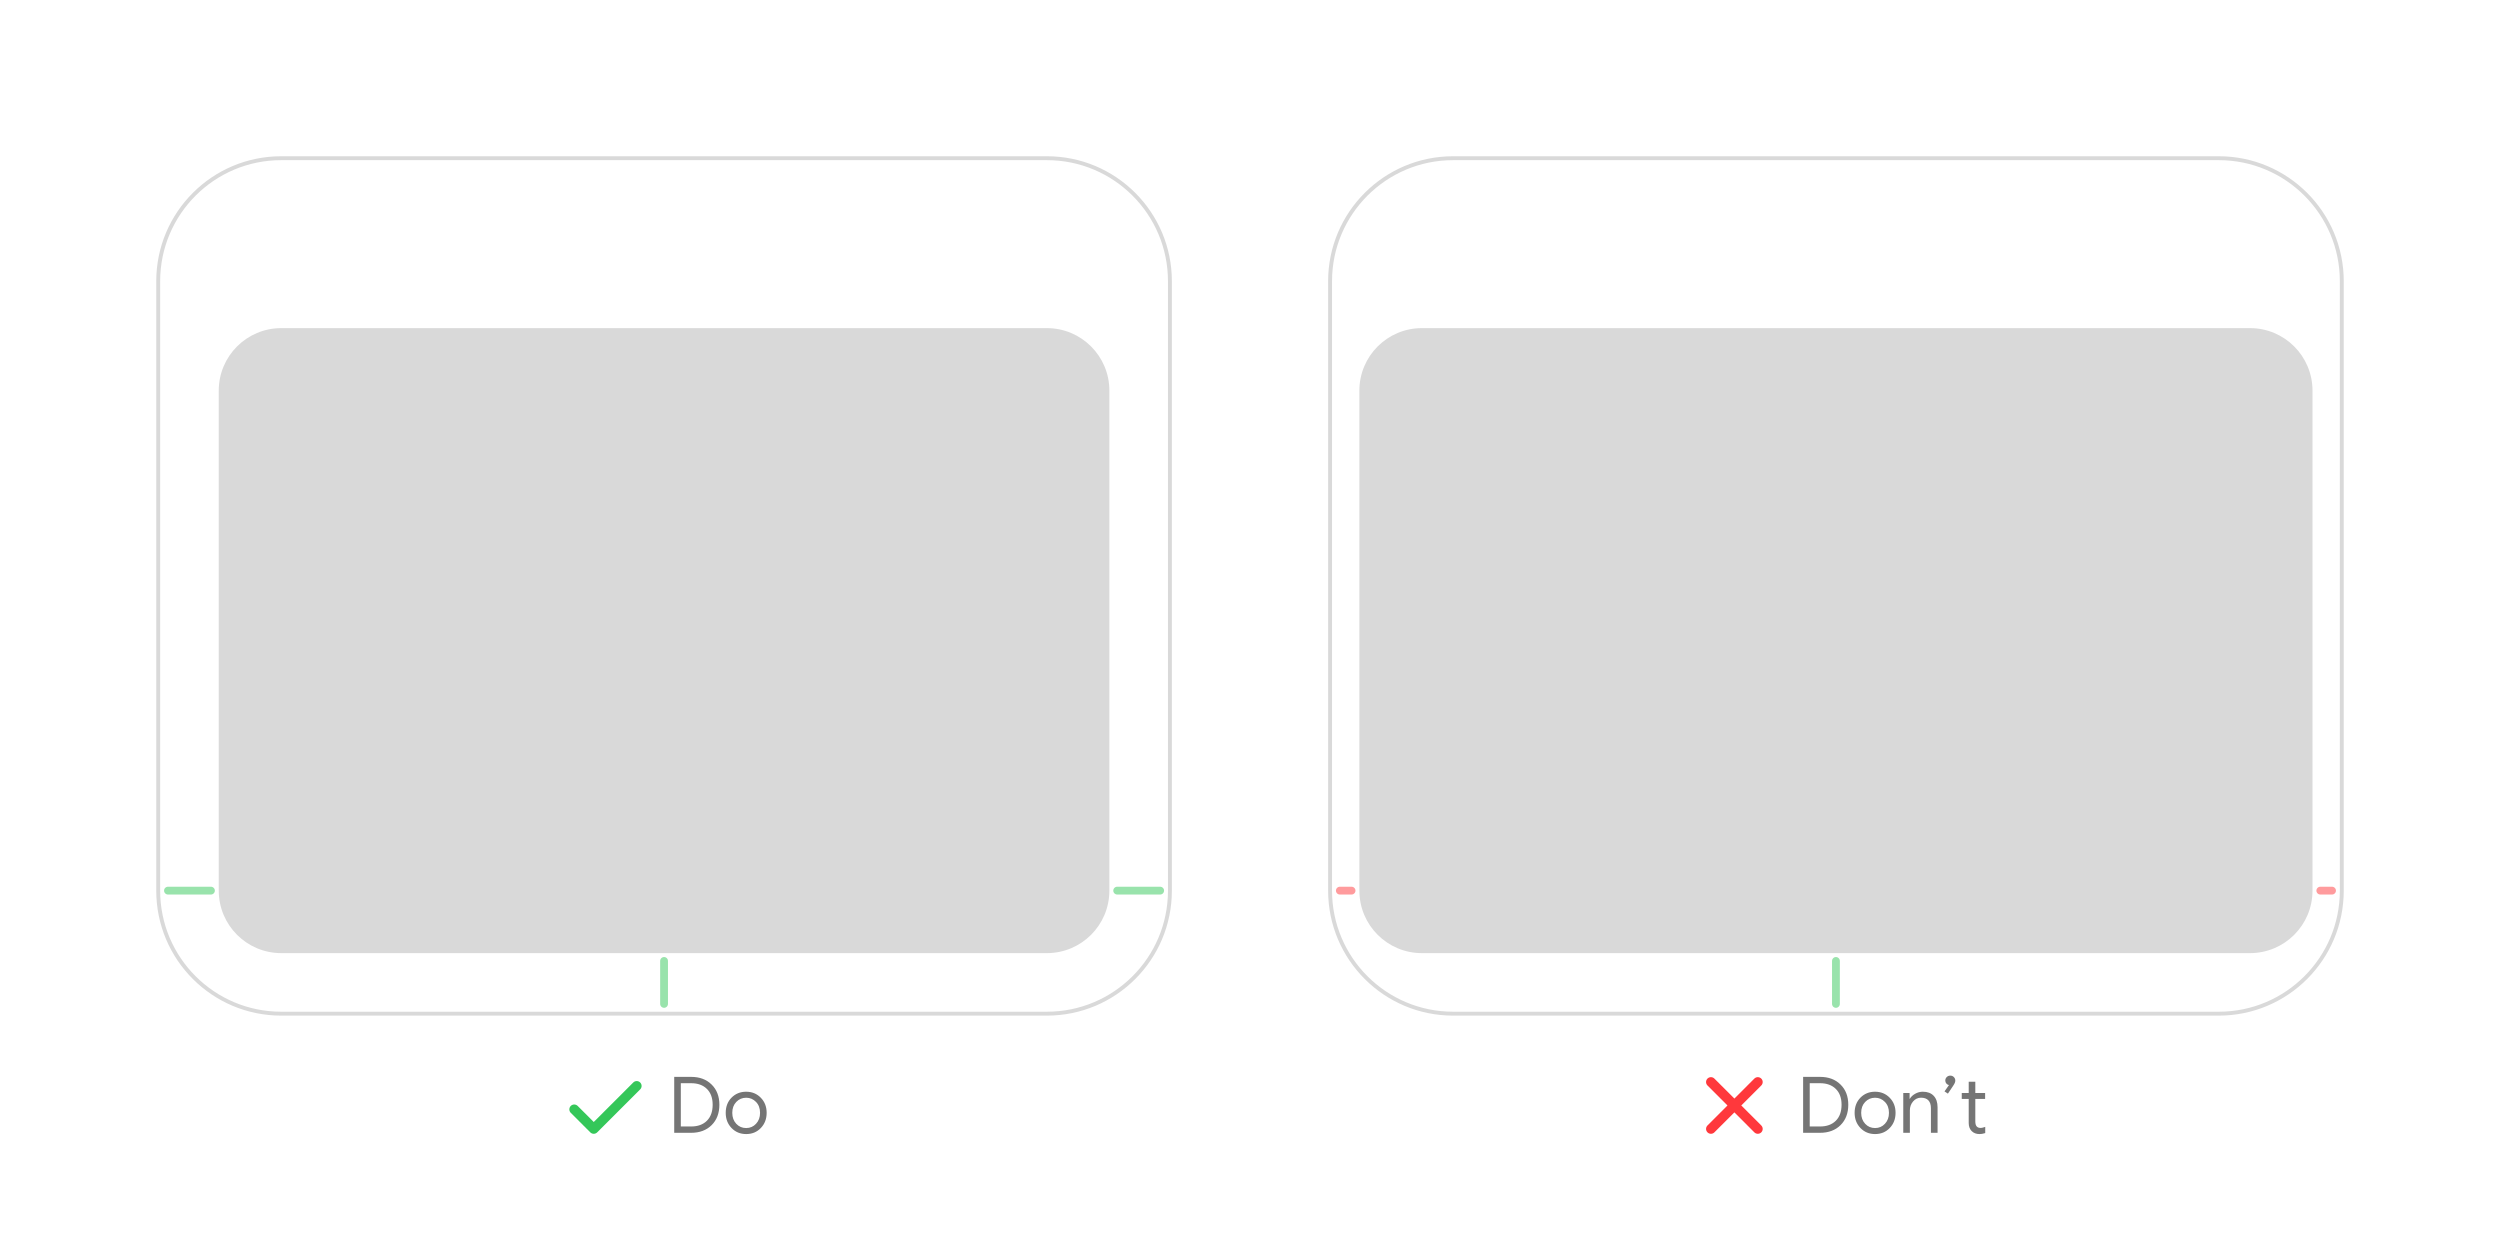
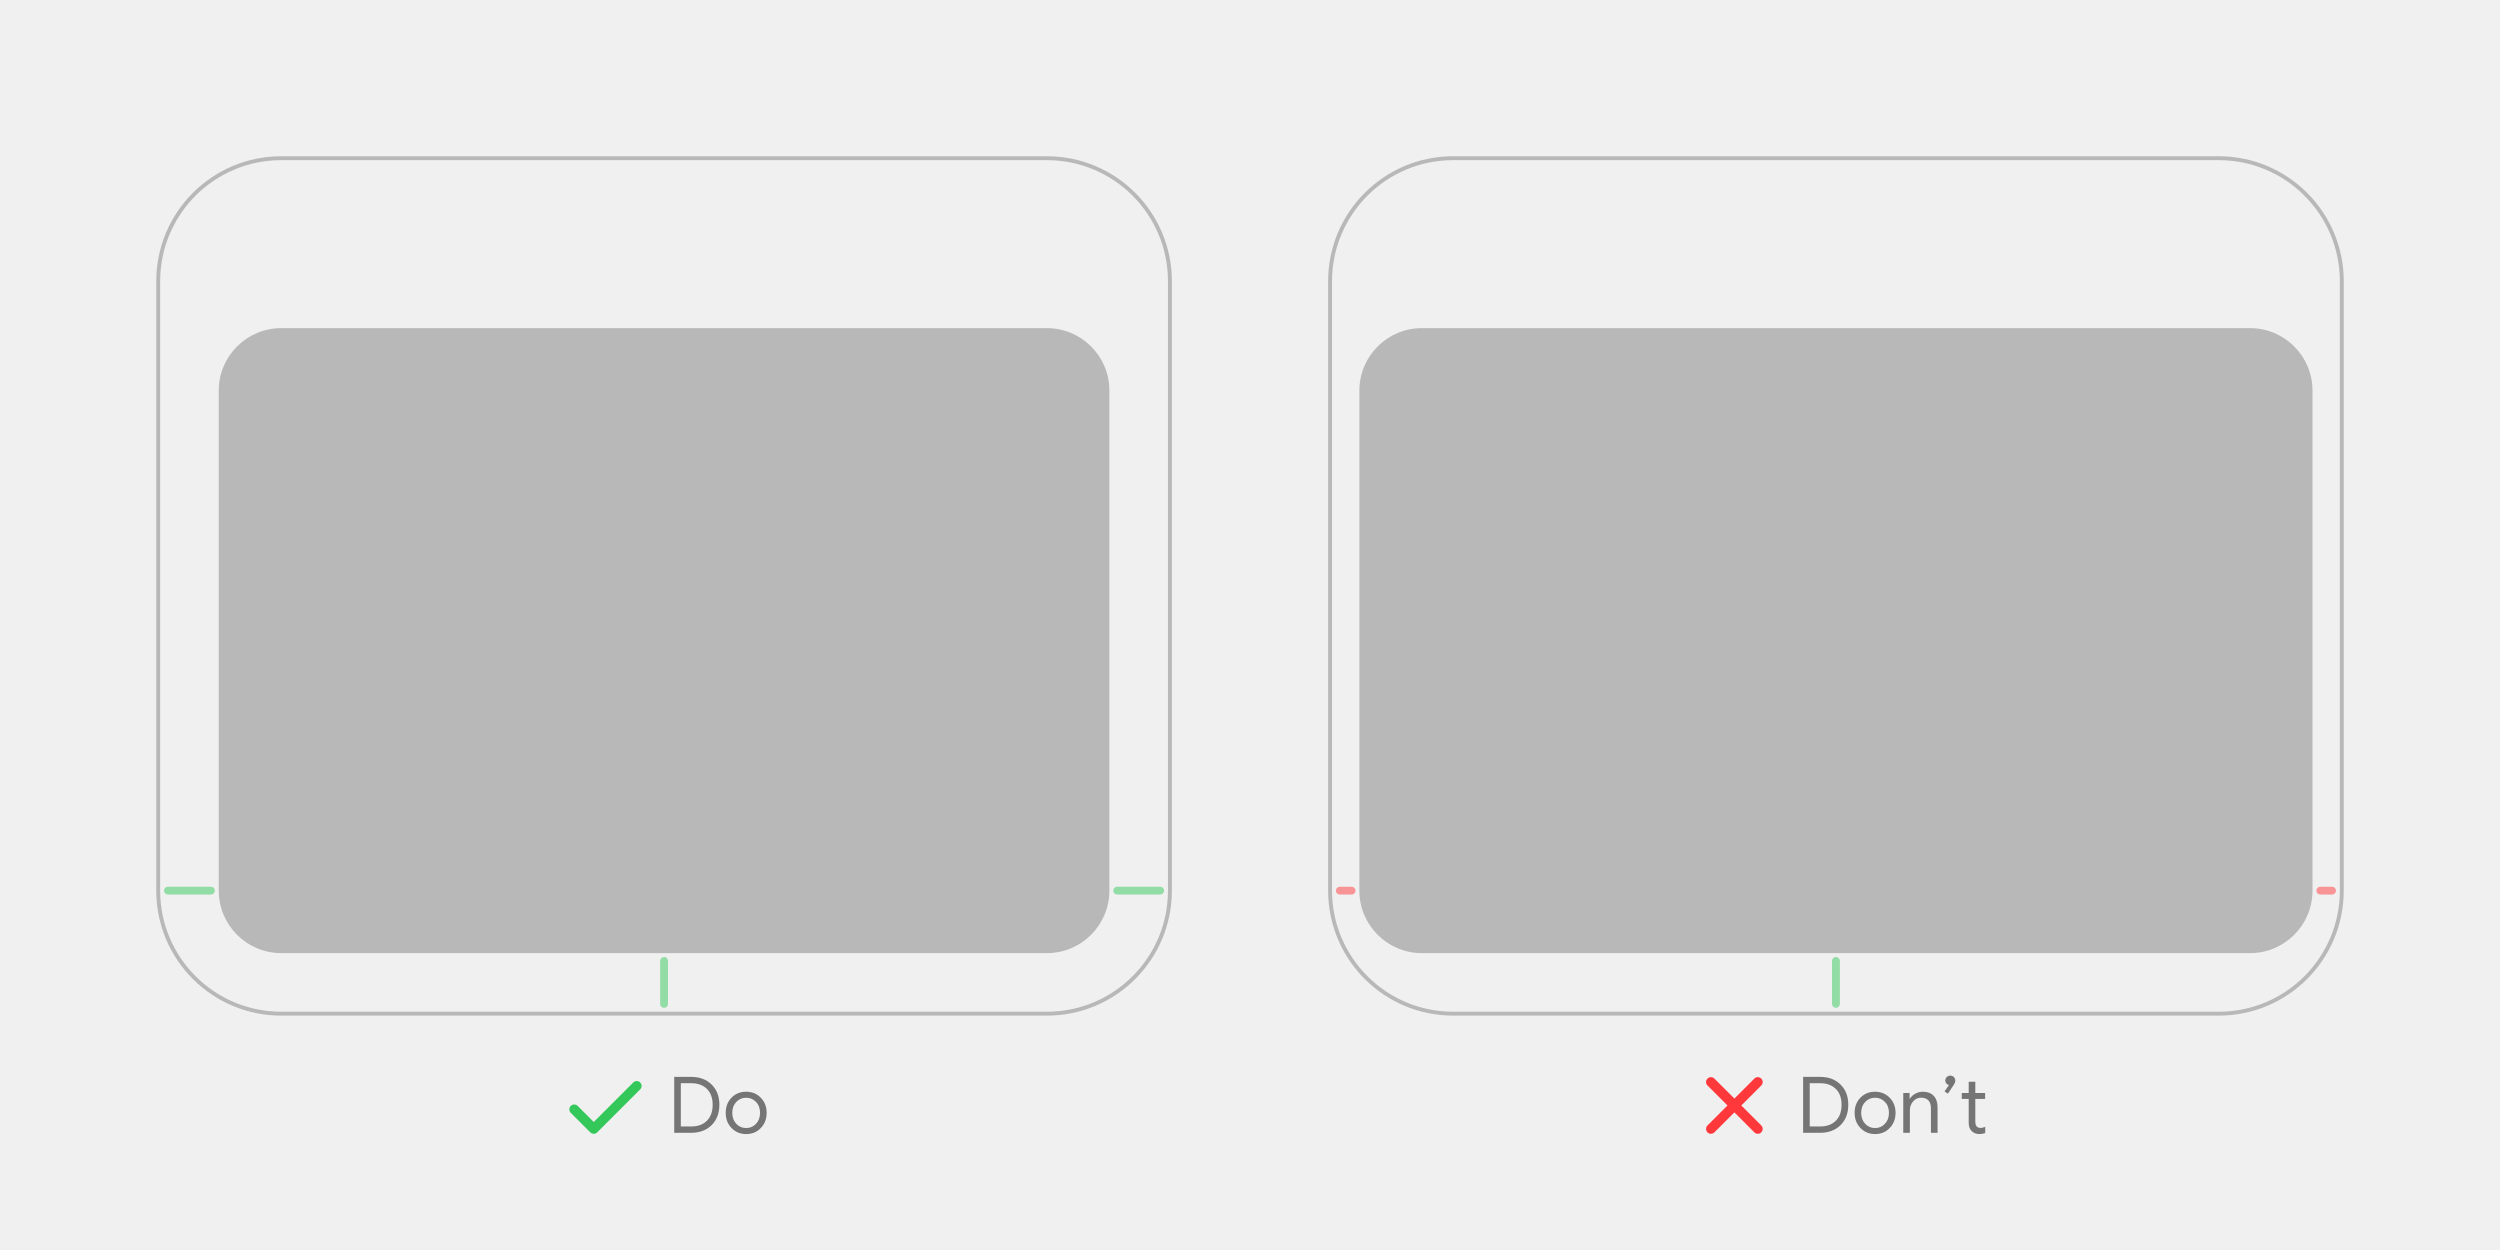
<svg xmlns="http://www.w3.org/2000/svg" width="640" height="320" viewBox="0 0 640 320" fill="none">
-   <rect width="640" height="320" fill="white" />
-   <rect x="40.5" y="40.5" width="259" height="219" rx="31.5" stroke="#D9D9D9" />
+   <rect x="40.5" y="40.5" width="259" height="219" rx="31.5" stroke="#808080" opacity="0.5" />
  <path opacity="0.5" d="M170 246V257" stroke="#34C759" stroke-width="2" stroke-linecap="round" />
  <path opacity="0.5" d="M470 246V257" stroke="#34C759" stroke-width="2" stroke-linecap="round" />
  <path opacity="0.5" d="M286 228H297" stroke="#34C759" stroke-width="2" stroke-linecap="round" />
  <path opacity="0.5" d="M43 228H54" stroke="#34C759" stroke-width="2" stroke-linecap="round" />
-   <rect x="340.5" y="40.5" width="259" height="219" rx="31.5" stroke="#D9D9D9" />
+   <rect x="340.5" y="40.5" width="259" height="219" rx="31.5" stroke="#808080" opacity="0.5" />
  <path opacity="0.5" d="M594 228H597" stroke="#FF383C" stroke-width="2" stroke-linecap="round" />
  <path opacity="0.5" d="M343 228H346" stroke="#FF383C" stroke-width="2" stroke-linecap="round" />
  <path d="M172.6 290V275.68H176.92C179.1 275.68 180.85 276.333 182.17 277.64C183.497 278.94 184.16 280.663 184.16 282.81C184.16 284.977 183.5 286.717 182.18 288.03C180.86 289.343 179.107 290 176.92 290H172.6ZM174.29 288.38H176.92C178.64 288.38 179.99 287.89 180.97 286.91C181.95 285.93 182.44 284.563 182.44 282.81C182.44 281.077 181.947 279.727 180.96 278.76C179.98 277.787 178.633 277.3 176.92 277.3H174.29V288.38ZM191.023 290.32C189.516 290.32 188.266 289.803 187.273 288.77C186.279 287.737 185.783 286.443 185.783 284.89C185.783 283.31 186.279 282.013 187.273 281C188.273 279.987 189.523 279.48 191.023 279.48C192.516 279.48 193.763 279.993 194.763 281.02C195.763 282.04 196.263 283.33 196.263 284.89C196.263 286.443 195.766 287.737 194.773 288.77C193.786 289.803 192.536 290.32 191.023 290.32ZM191.023 288.78C192.023 288.78 192.863 288.417 193.543 287.69C194.229 286.963 194.573 286.03 194.573 284.89C194.573 283.73 194.226 282.797 193.533 282.09C192.846 281.377 192.009 281.02 191.023 281.02C190.023 281.02 189.179 281.377 188.493 282.09C187.806 282.803 187.463 283.737 187.463 284.89C187.463 286.03 187.803 286.963 188.483 287.69C189.163 288.417 190.009 288.78 191.023 288.78Z" fill="#757575" />
  <path d="M163 278L152 289L147 284" stroke="#34C759" stroke-width="2.5" stroke-linecap="round" stroke-linejoin="round" />
  <path d="M450 277L438 289M438 277L450 289" stroke="#FF383C" stroke-width="2.5" stroke-linecap="round" stroke-linejoin="round" />
  <path d="M461.6 290V275.68H465.92C468.1 275.68 469.85 276.333 471.17 277.64C472.497 278.94 473.16 280.663 473.16 282.81C473.16 284.977 472.5 286.717 471.18 288.03C469.86 289.343 468.107 290 465.92 290H461.6ZM463.29 288.38H465.92C467.64 288.38 468.99 287.89 469.97 286.91C470.95 285.93 471.44 284.563 471.44 282.81C471.44 281.077 470.947 279.727 469.96 278.76C468.98 277.787 467.633 277.3 465.92 277.3H463.29V288.38ZM480.023 290.32C478.516 290.32 477.266 289.803 476.273 288.77C475.279 287.737 474.783 286.443 474.783 284.89C474.783 283.31 475.279 282.013 476.273 281C477.273 279.987 478.523 279.48 480.023 279.48C481.516 279.48 482.763 279.993 483.763 281.02C484.763 282.04 485.263 283.33 485.263 284.89C485.263 286.443 484.766 287.737 483.773 288.77C482.786 289.803 481.536 290.32 480.023 290.32ZM480.023 288.78C481.023 288.78 481.863 288.417 482.543 287.69C483.229 286.963 483.573 286.03 483.573 284.89C483.573 283.73 483.226 282.797 482.533 282.09C481.846 281.377 481.009 281.02 480.023 281.02C479.023 281.02 478.179 281.377 477.493 282.09C476.806 282.803 476.463 283.737 476.463 284.89C476.463 286.03 476.803 286.963 477.483 287.69C478.163 288.417 479.009 288.78 480.023 288.78ZM487.237 290V279.8H488.857V281.59L488.587 281.3H488.907C489.207 280.78 489.667 280.347 490.287 280C490.907 279.653 491.557 279.48 492.237 279.48C493.437 279.48 494.367 279.83 495.027 280.53C495.687 281.23 496.017 282.207 496.017 283.46V290H494.317V283.72C494.317 282.827 494.103 282.153 493.677 281.7C493.25 281.24 492.617 281.01 491.777 281.01C490.977 281.01 490.3 281.33 489.747 281.97C489.2 282.61 488.927 283.373 488.927 284.26V290H487.237ZM497.795 279.4L498.935 277.78C498.668 277.727 498.445 277.593 498.265 277.38C498.085 277.167 497.995 276.913 497.995 276.62C497.995 276.273 498.118 275.977 498.365 275.73C498.611 275.483 498.915 275.36 499.275 275.36C499.635 275.36 499.938 275.483 500.185 275.73C500.431 275.977 500.555 276.273 500.555 276.62C500.555 276.807 500.515 277 500.435 277.2C500.355 277.4 500.208 277.66 499.995 277.98L498.665 279.97C498.665 279.97 498.375 279.78 497.795 279.4ZM506.74 290.32C505.927 290.32 505.263 290.067 504.75 289.56C504.243 289.047 503.99 288.357 503.99 287.49V276.92H505.68V287.08C505.68 287.653 505.793 288.077 506.02 288.35C506.247 288.617 506.583 288.75 507.03 288.75C507.137 288.75 507.257 288.74 507.39 288.72C507.523 288.693 507.693 288.647 507.9 288.58C508.113 288.513 508.22 288.48 508.22 288.48V290.06C508.22 290.06 508.127 290.087 507.94 290.14C507.76 290.2 507.577 290.243 507.39 290.27C507.203 290.303 506.987 290.32 506.74 290.32ZM502.21 281.33V279.8H508.19V281.33H502.21Z" fill="#757575" />
-   <rect x="56" y="84" width="228" height="160" rx="16" fill="#D9D9D9" />
-   <rect x="348" y="84" width="244" height="160" rx="16" fill="#D9D9D9" />
+   <rect x="56" y="84" width="228" height="160" rx="16" fill="#808080" opacity="0.5" />
+   <rect x="348" y="84" width="244" height="160" rx="16" fill="#808080" opacity="0.5" />
</svg>
